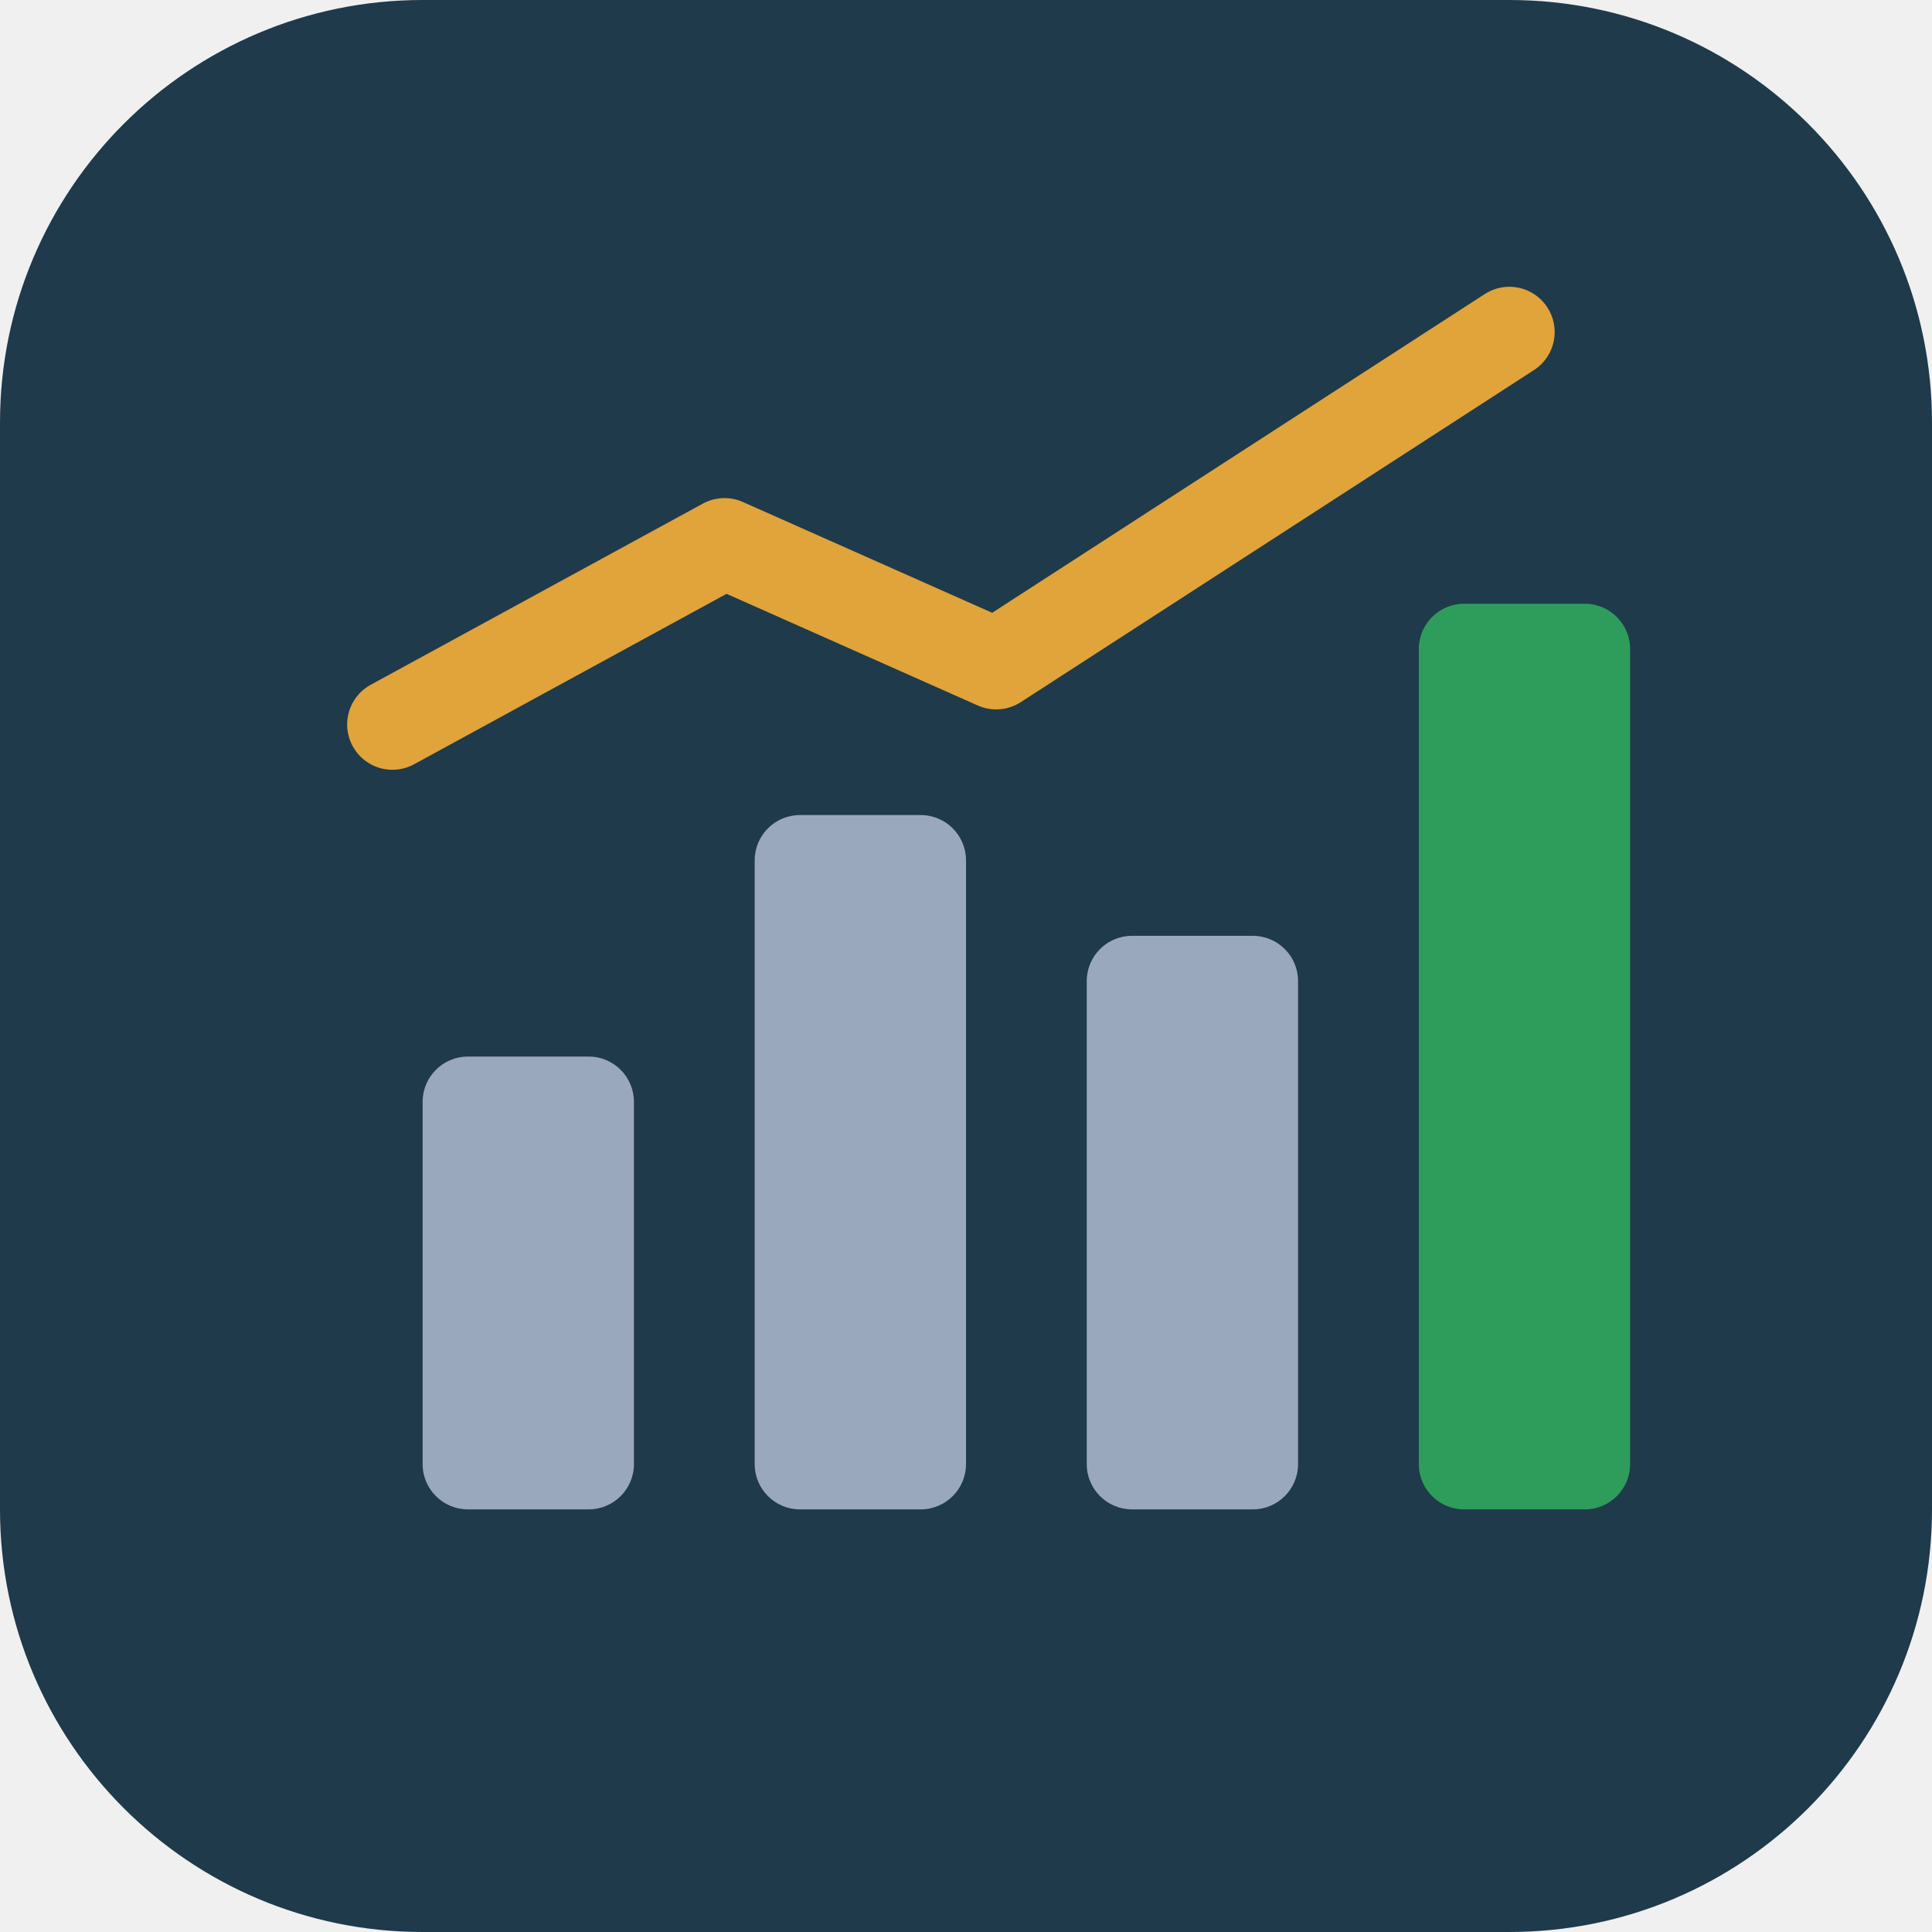
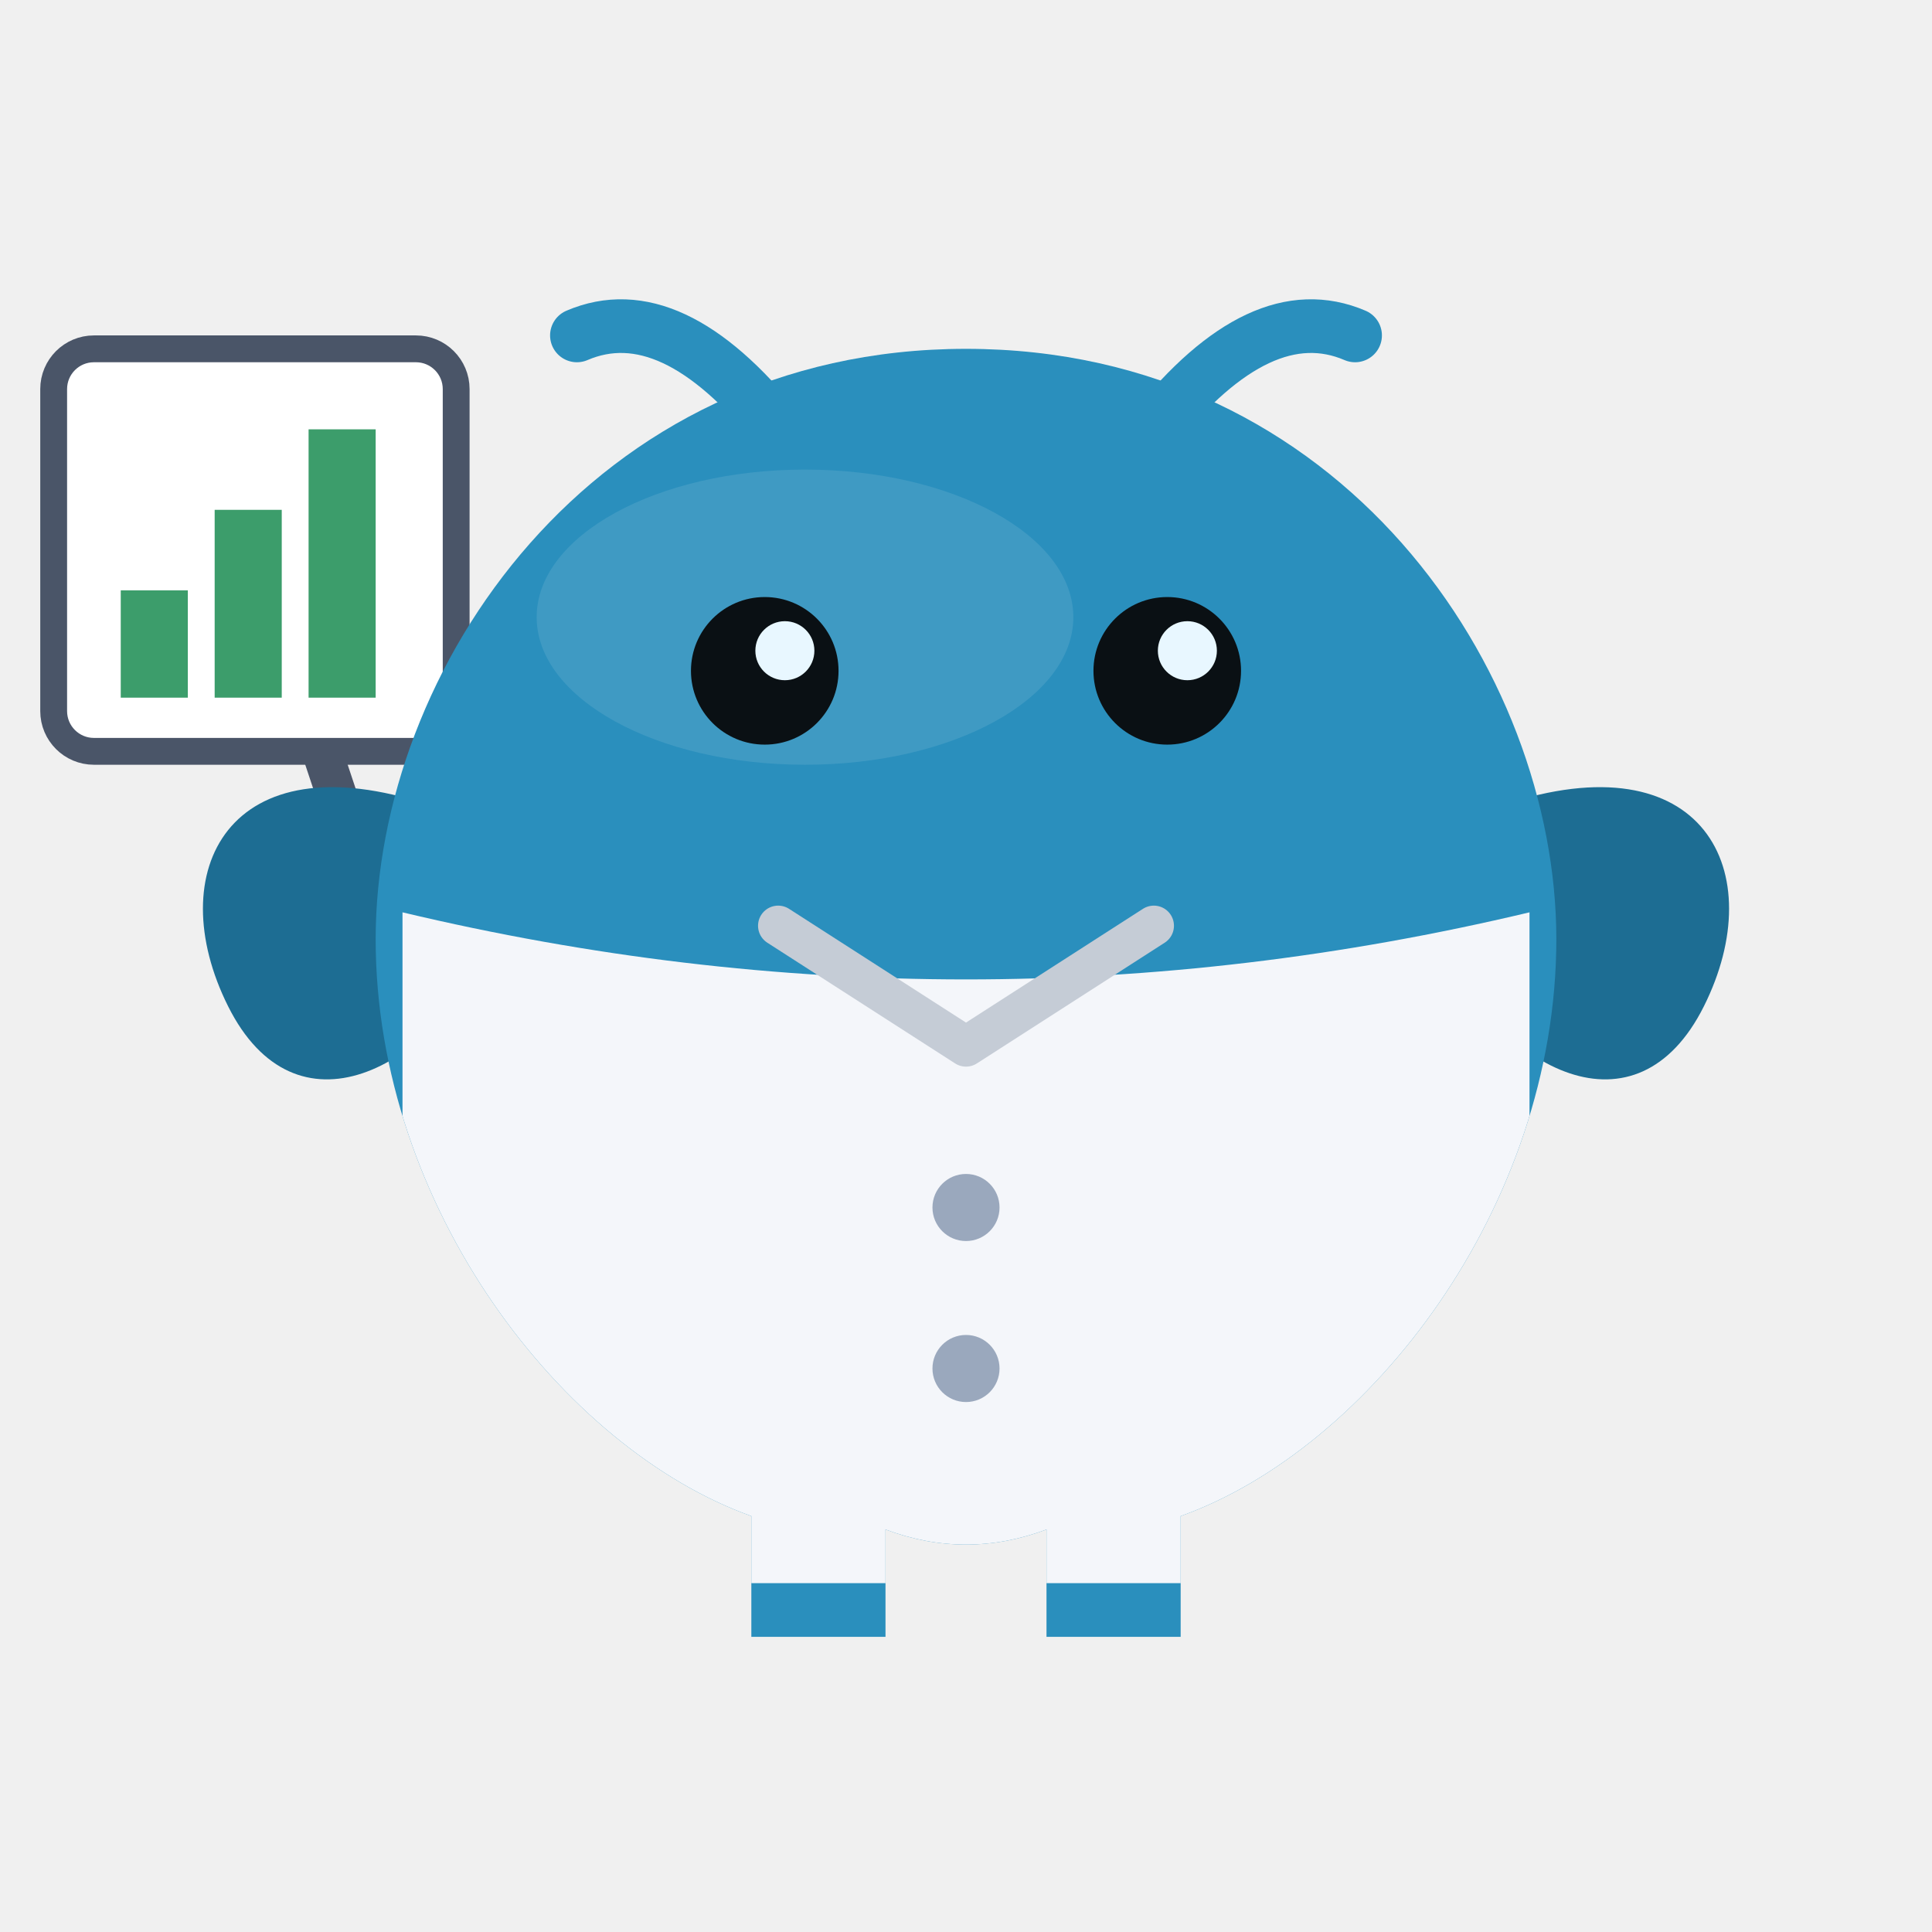
- <svg xmlns="http://www.w3.org/2000/svg" viewBox="0 0 128 128" role="img" aria-label="Weekly Repo Health Report">
-   <rect width="128" height="128" rx="28" fill="#1f3a4a" />
-   <rect x="28" y="70" width="14" height="30" rx="3" fill="#9aa8bd" />
-   <rect x="50" y="54" width="14" height="46" rx="3" fill="#9aa8bd" />
-   <rect x="72" y="62" width="14" height="38" rx="3" fill="#9aa8bd" />
-   <rect x="94" y="40" width="14" height="60" rx="3" fill="#2e9d5b" />
-   <path d="M26 48 L48 36 L66 44 L100 22" stroke="#e0a43a" stroke-width="6" fill="none" stroke-linecap="round" stroke-linejoin="round" />
+ <svg xmlns="http://www.w3.org/2000/svg" width="256" height="256" viewBox="-12 -18 144 144" role="img">
+   <defs>
+     <clipPath id="blobster-body-clip">
+       <path d="M60 8 C32 8 16 32 16 52 C16 72 30 90 44 95 L44 104 L54 104 L54 96 C58 97.5 62 97.5 66 96 L66 104 L76 104 L76 95 C90 90 104 72 104 52 C104 32 88 8 60 8 Z" />
+     </clipPath>
+   </defs>
+   <g stroke="#2a8fbd" stroke-width="4" stroke-linecap="round" fill="none">
+     <path d="M46 14 Q38 4 31 7" />
+     <path d="M74 14 Q82 4 89 7" />
+   </g>
+   <g>
+     <path d="M12 38 L16 50" fill="none" stroke="#4a5568" stroke-width="3" stroke-linecap="round" />
+     <rect x="-8" y="8" width="30" height="30" rx="3" fill="#ffffff" stroke="#4a5568" stroke-width="2" />
+     <rect x="-3" y="26" width="5" height="8" fill="#3c9d6b" />
+     <rect x="4" y="20" width="5" height="14" fill="#3c9d6b" />
+     <rect x="11" y="14" width="5" height="20" fill="#3c9d6b" />
+     <path d="M20 42 C5 37 0 47 5 57 C10 67 20 62 25 52 C28 45 25 42 20 42 Z" fill="#1d6d93" />
+   </g>
+   <g>
+     <path d="M100 42 C115 37 120 47 115 57 C110 67 100 62 95 52 C92 45 95 42 100 42 Z" fill="#1d6d93" />
+   </g>
+   <path d="M60 8 C32 8 16 32 16 52 C16 72 30 90 44 95 L44 104 L54 104 L54 96 C58 97.5 62 97.5 66 96 L66 104 L76 104 L76 95 C90 90 104 72 104 52 C104 32 88 8 60 8 Z" fill="#2a8fbd" />
+   <g clip-path="url(#blobster-body-clip)">
+     <path d="M18 50 Q60 60 102 50 L102 100 L18 100 Z" fill="#f4f6fa" />
+     <path d="M60 60 L46 51 M60 60 L74 51" fill="none" stroke="#c5ccd6" stroke-width="3" stroke-linecap="round" />
+     <circle cx="60" cy="72" r="2.5" fill="#9aa8bd" />
+     <circle cx="60" cy="84" r="2.5" fill="#9aa8bd" />
+   </g>
+   <ellipse cx="48" cy="28" rx="20" ry="11" fill="#ffffff" opacity="0.1" />
+   <g />
+   <g>
+     <circle cx="45" cy="32" r="5.5" fill="#0a1014" />
+     <circle cx="75" cy="32" r="5.5" fill="#0a1014" />
+     <circle cx="46.5" cy="30.5" r="2.2" fill="#e8f7ff" />
+     <circle cx="76.5" cy="30.5" r="2.2" fill="#e8f7ff" />
+   </g>
</svg>
